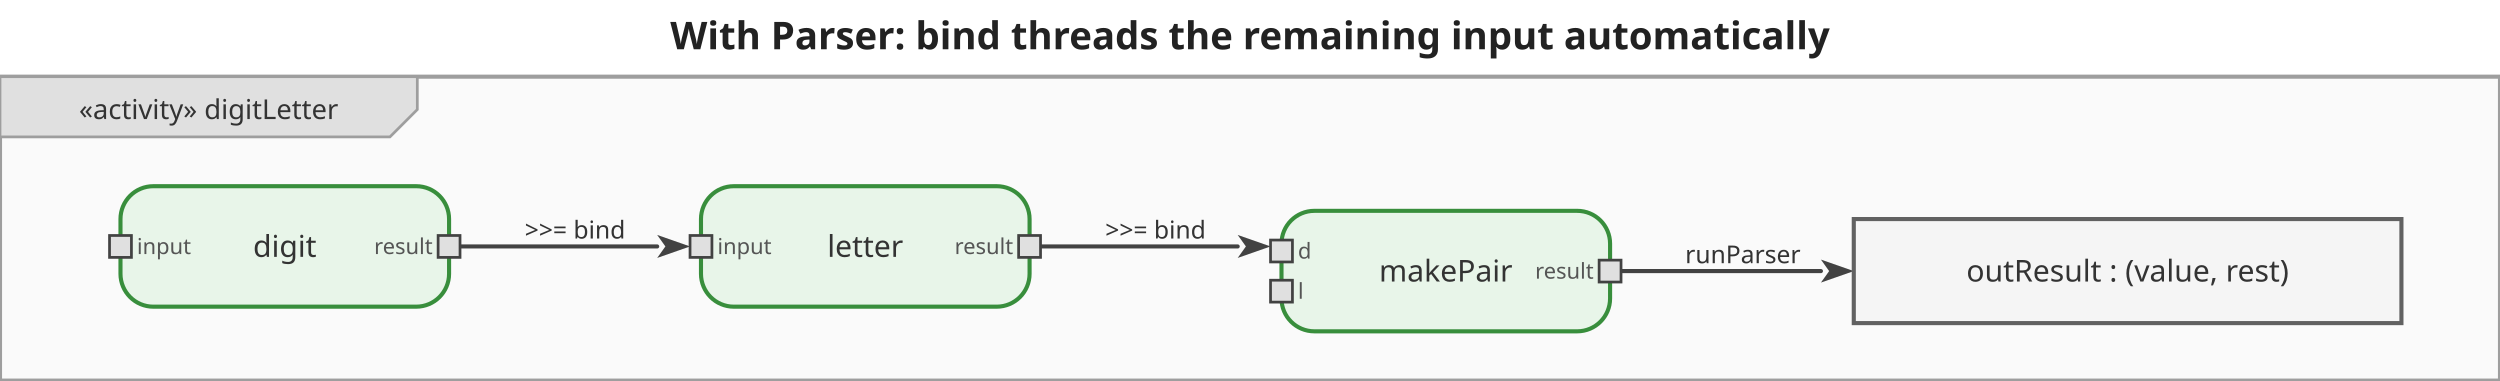
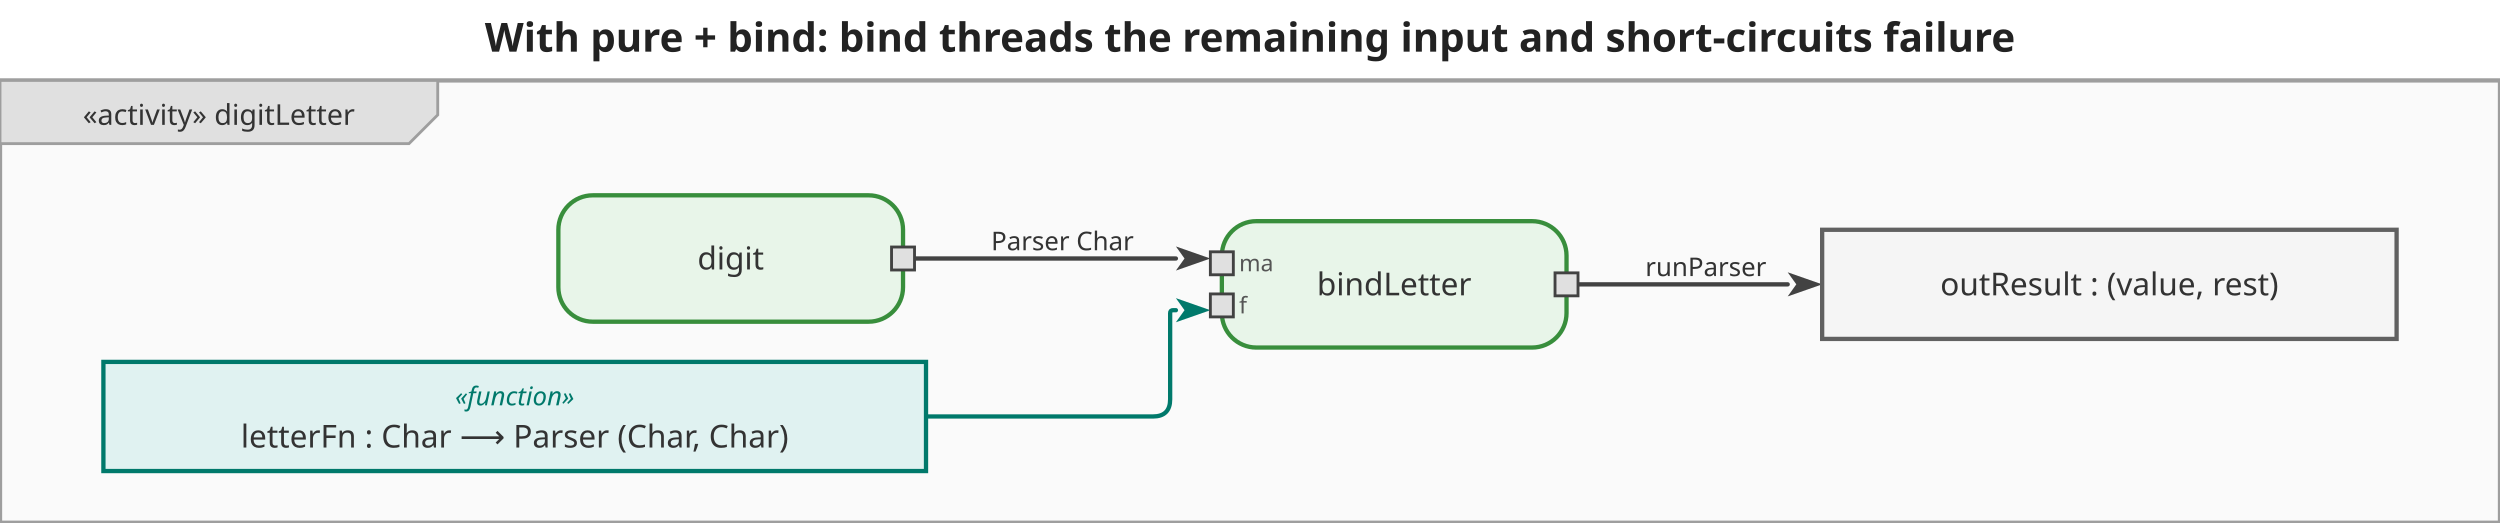
- <svg xmlns="http://www.w3.org/2000/svg" viewBox="0 0 913 139" width="913" height="139">
+ <svg xmlns="http://www.w3.org/2000/svg" viewBox="0 0 870.4 182" width="870.4" height="182">
  <defs>
    <marker id="arrowFilled" viewBox="0 0 10 10" refX="0" refY="5" markerWidth="8" markerHeight="8" orient="auto-start-reverse">
      <path d="M0,1.5 L10,5 L0,8.5 L2.5,5 Z" fill="#424242" />
    </marker>
    <marker id="arrowOpen" viewBox="0 0 10 10" refX="0" refY="5" markerWidth="8" markerHeight="8" orient="auto-start-reverse">
      <path d="M0,1.5 L10,5 L0,8.5" fill="none" stroke="#424242" stroke-width="1.25" />
    </marker>
    <marker id="arrowHof" viewBox="0 0 10 10" refX="0" refY="5" markerWidth="8" markerHeight="8" orient="auto-start-reverse">
      <path d="M0,1.5 L10,5 L0,8.5 L2.5,5 Z" fill="#00796b" />
    </marker>
  </defs>
-   <rect width="913" height="139" fill="white" />
-   <text x="456.5" y="18" text-anchor="middle" font-size="14" font-weight="bold" font-family="sans-serif" fill="#222">With Parser: bind threads the remaining input automatically</text>
+   <rect width="870.4" height="182" fill="white" />
+   <text x="435.2" y="18" text-anchor="middle" font-size="14" font-weight="bold" font-family="sans-serif" fill="#222">With pure + bind: bind threads the remaining input and short-circuits failure</text>
  <g transform="translate(0,28) scale(1)">
-     <rect x="0" y="0" width="913" height="111" fill="#fafafa" stroke="#9e9e9e" stroke-width="1.5" />
+     <rect x="0" y="0" width="870.4" height="154" fill="#fafafa" stroke="#9e9e9e" stroke-width="1.5" />
    <g class="diagram-frame-tab tab-activity">
      <path d="M0,0 L152.4,0 L152.4,12 L142.4,22 L0,22 Z" fill="#e0e0e0" stroke="#9e9e9e" stroke-width="1" />
      <text x="76.2" y="12" text-anchor="middle" font-size="10" font-family="sans-serif" dominant-baseline="middle" fill="#333">«activity» digitLetter</text>
    </g>
    <g class="edge">
-       <path d="M168.0,62.0 L240.0,62.0" fill="none" stroke="#424242" stroke-width="1.5" stroke-linejoin="round" stroke-linecap="round" marker-end="url(#arrowFilled)" />
-       <text x="210" y="56" text-anchor="middle" dominant-baseline="middle" font-size="9" font-family="sans-serif" fill="#333">&gt;&gt;= bind</text>
+       <path d="M318.4,62.0 L409.4,62.0" fill="none" stroke="#424242" stroke-width="1.5" stroke-linejoin="round" stroke-linecap="round" marker-end="url(#arrowFilled)" />
+       <text x="369.9" y="56" text-anchor="middle" dominant-baseline="middle" font-size="9" font-family="sans-serif" fill="#333">Parser Char</text>
    </g>
    <g class="edge">
-       <path d="M380.0,62.0 L452.0,62.0" fill="none" stroke="#424242" stroke-width="1.5" stroke-linejoin="round" stroke-linecap="round" marker-end="url(#arrowFilled)" />
-       <text x="422" y="56" text-anchor="middle" dominant-baseline="middle" font-size="9" font-family="sans-serif" fill="#333">&gt;&gt;= bind</text>
+       <path d="M549.4,71.0 L622.4,71.0" fill="none" stroke="#424242" stroke-width="1.5" stroke-linejoin="round" stroke-linecap="round" marker-end="url(#arrowFilled)" />
+       <text x="593.9" y="65" text-anchor="middle" dominant-baseline="middle" font-size="9" font-family="sans-serif" fill="#333">runParser</text>
    </g>
-     <g class="edge">
-       <path d="M592.0,71.0 L665.0,71.0" fill="none" stroke="#424242" stroke-width="1.5" stroke-linejoin="round" stroke-linecap="round" marker-end="url(#arrowFilled)" />
-       <text x="636.5" y="65" text-anchor="middle" dominant-baseline="middle" font-size="9" font-family="sans-serif" fill="#333">runParser</text>
+     <g class="edge hof-edge">
+       <path d="M322.4,117.0 L401.4,117.0 Q407.4,117.0 407.4,111.0 L407.4,81.0 Q407.4,80.0 408.4,80.0 L409.4,80.0" fill="none" stroke="#00796b" stroke-width="1.5" stroke-linejoin="round" stroke-linecap="round" marker-end="url(#arrowHof)" />
    </g>
    <g class="action-node">
-       <rect x="44" y="40" width="120" height="44" rx="12" fill="#e8f5e9" stroke="#388e3c" stroke-width="1.5" />
-       <text class="action-label" x="104" y="62" text-anchor="middle" font-size="11" font-family="sans-serif" dominant-baseline="middle" fill="#333">digit</text>
-       <g class="pin pin-in">
-         <rect x="40" y="58" width="8" height="8" fill="#e0e0e0" stroke="#424242" stroke-width="1" />
-         <text x="50" y="62" text-anchor="start" font-size="8" font-family="sans-serif" dominant-baseline="middle" fill="#555">input</text>
-       </g>
+       <rect x="194.4" y="40" width="120" height="44" rx="12" fill="#e8f5e9" stroke="#388e3c" stroke-width="1.5" />
+       <text class="action-label" x="254.4" y="62" text-anchor="middle" font-size="11" font-family="sans-serif" dominant-baseline="middle" fill="#333">digit</text>
      <g class="pin pin-out">
-         <rect x="160" y="58" width="8" height="8" fill="#e0e0e0" stroke="#424242" stroke-width="1" />
-         <text x="158" y="62" text-anchor="end" font-size="8" font-family="sans-serif" dominant-baseline="middle" fill="#555">result</text>
+         <rect x="310.4" y="58" width="8" height="8" fill="#e0e0e0" stroke="#424242" stroke-width="1" />
      </g>
    </g>
    <g class="action-node">
-       <rect x="256" y="40" width="120" height="44" rx="12" fill="#e8f5e9" stroke="#388e3c" stroke-width="1.5" />
-       <text class="action-label" x="316" y="62" text-anchor="middle" font-size="11" font-family="sans-serif" dominant-baseline="middle" fill="#333">letter</text>
+       <rect x="425.4" y="49" width="120" height="44" rx="12" fill="#e8f5e9" stroke="#388e3c" stroke-width="1.5" />
+       <text class="action-label" x="485.4" y="71" text-anchor="middle" font-size="11" font-family="sans-serif" dominant-baseline="middle" fill="#333">bindLetter</text>
      <g class="pin pin-in">
-         <rect x="252" y="58" width="8" height="8" fill="#e0e0e0" stroke="#424242" stroke-width="1" />
-         <text x="262" y="62" text-anchor="start" font-size="8" font-family="sans-serif" dominant-baseline="middle" fill="#555">input</text>
+         <rect x="421.4" y="59.667" width="8" height="8" fill="#e0e0e0" stroke="#424242" stroke-width="1" />
+         <text x="431.4" y="63.667" text-anchor="start" font-size="8" font-family="sans-serif" dominant-baseline="middle" fill="#555">ma</text>
+       </g>
+       <g class="pin pin-in">
+         <rect x="421.4" y="74.333" width="8" height="8" fill="#e0e0e0" stroke="#424242" stroke-width="1" />
+         <text x="431.4" y="78.333" text-anchor="start" font-size="8" font-family="sans-serif" dominant-baseline="middle" fill="#555">f</text>
      </g>
      <g class="pin pin-out">
-         <rect x="372" y="58" width="8" height="8" fill="#e0e0e0" stroke="#424242" stroke-width="1" />
-         <text x="370" y="62" text-anchor="end" font-size="8" font-family="sans-serif" dominant-baseline="middle" fill="#555">result</text>
+         <rect x="541.4" y="67" width="8" height="8" fill="#e0e0e0" stroke="#424242" stroke-width="1" />
      </g>
    </g>
-     <g class="action-node">
-       <rect x="468" y="49" width="120" height="44" rx="12" fill="#e8f5e9" stroke="#388e3c" stroke-width="1.5" />
-       <text class="action-label" x="528" y="71" text-anchor="middle" font-size="11" font-family="sans-serif" dominant-baseline="middle" fill="#333">makePair</text>
-       <g class="pin pin-in">
-         <rect x="464" y="59.667" width="8" height="8" fill="#e0e0e0" stroke="#424242" stroke-width="1" />
-         <text x="474" y="63.667" text-anchor="start" font-size="8" font-family="sans-serif" dominant-baseline="middle" fill="#555">d</text>
-       </g>
-       <g class="pin pin-in">
-         <rect x="464" y="74.333" width="8" height="8" fill="#e0e0e0" stroke="#424242" stroke-width="1" />
-         <text x="474" y="78.333" text-anchor="start" font-size="8" font-family="sans-serif" dominant-baseline="middle" fill="#555">l</text>
-       </g>
-       <g class="pin pin-out">
-         <rect x="584" y="67" width="8" height="8" fill="#e0e0e0" stroke="#424242" stroke-width="1" />
-         <text x="582" y="71" text-anchor="end" font-size="8" font-family="sans-serif" dominant-baseline="middle" fill="#555">result</text>
-       </g>
+     <g class="object-node hof">
+       <rect x="36" y="98" width="286.4" height="38" fill="#e0f2f1" stroke="#00796b" stroke-width="1.5" />
+       <text x="179.2" y="110" text-anchor="middle" font-size="9" font-style="italic" font-family="sans-serif" dominant-baseline="middle" fill="#00796b">«function»</text>
+       <text x="179.2" y="124" text-anchor="middle" font-size="11" font-family="sans-serif" dominant-baseline="middle" fill="#333">letterFn : Char ⟶ Parser (Char, Char)</text>
    </g>
    <g class="object-node">
-       <rect x="677" y="52" width="200" height="38" fill="#f5f5f5" stroke="#616161" stroke-width="1.5" />
-       <text x="777" y="71" text-anchor="middle" font-size="11" font-family="sans-serif" dominant-baseline="middle" fill="#333">outResult : (value, rest)</text>
+       <rect x="634.4" y="52" width="200" height="38" fill="#f5f5f5" stroke="#616161" stroke-width="1.5" />
+       <text x="734.4" y="71" text-anchor="middle" font-size="11" font-family="sans-serif" dominant-baseline="middle" fill="#333">outResult : (value, rest)</text>
    </g>
  </g>
</svg>
